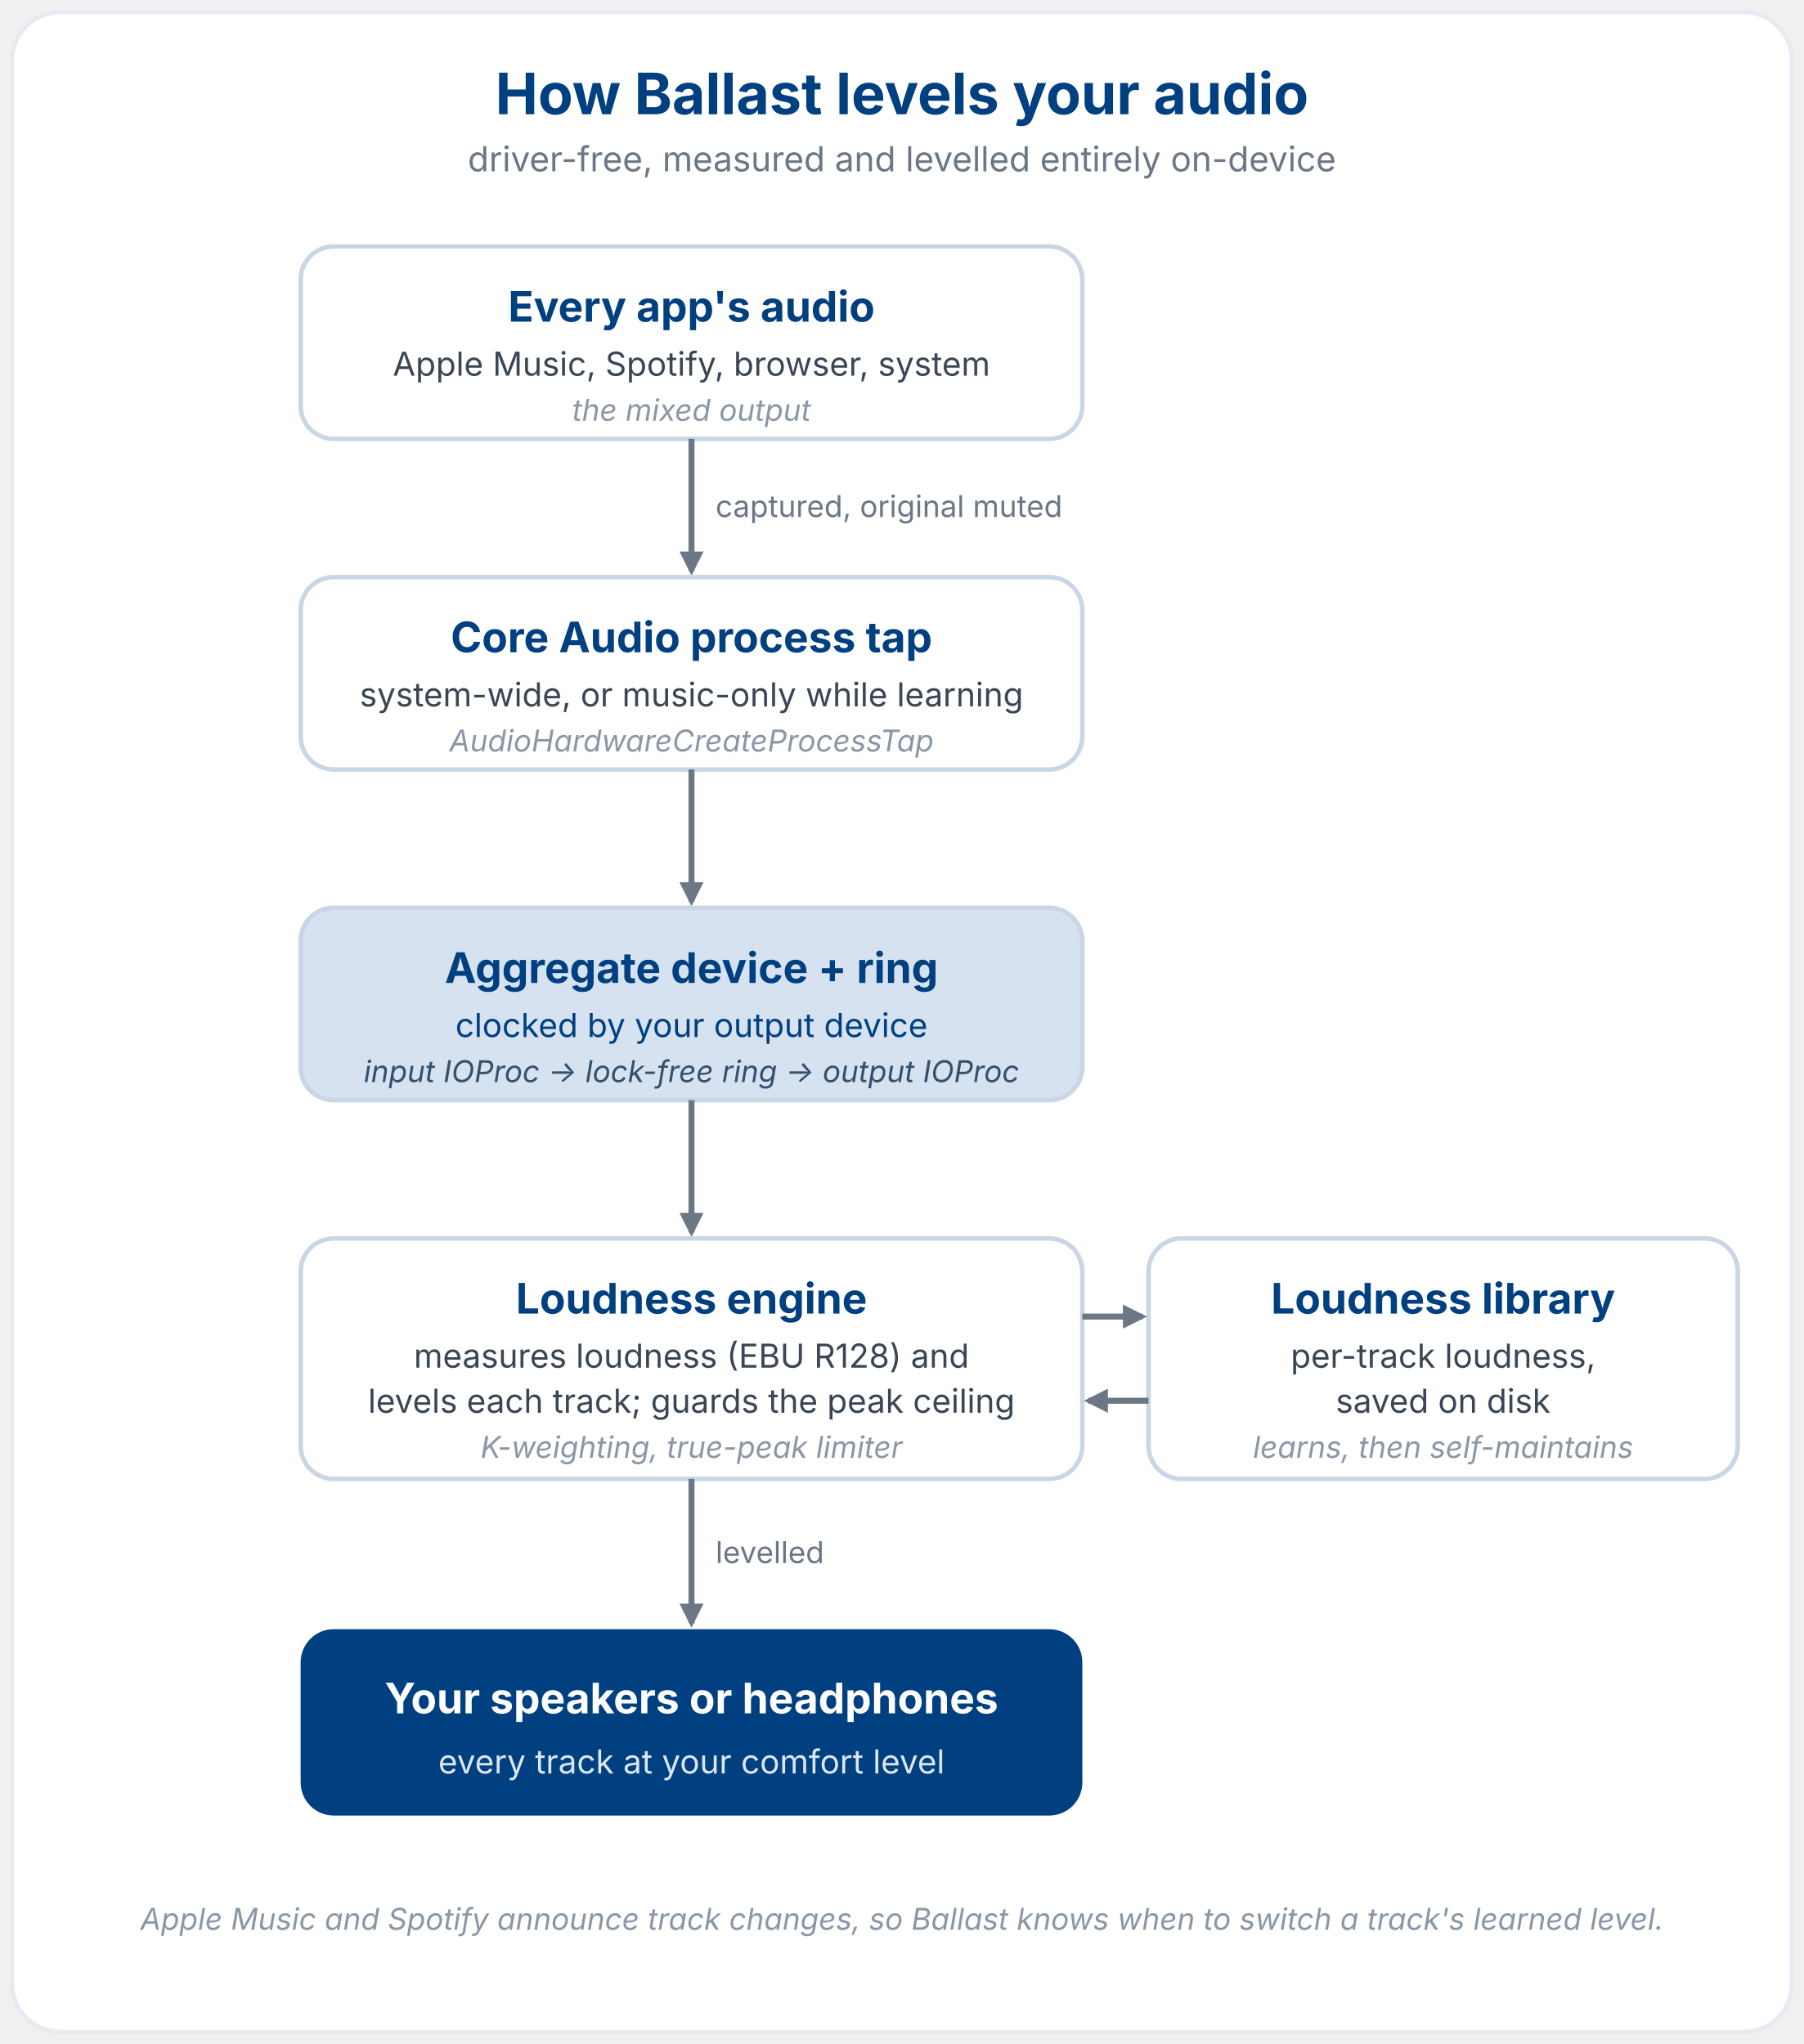
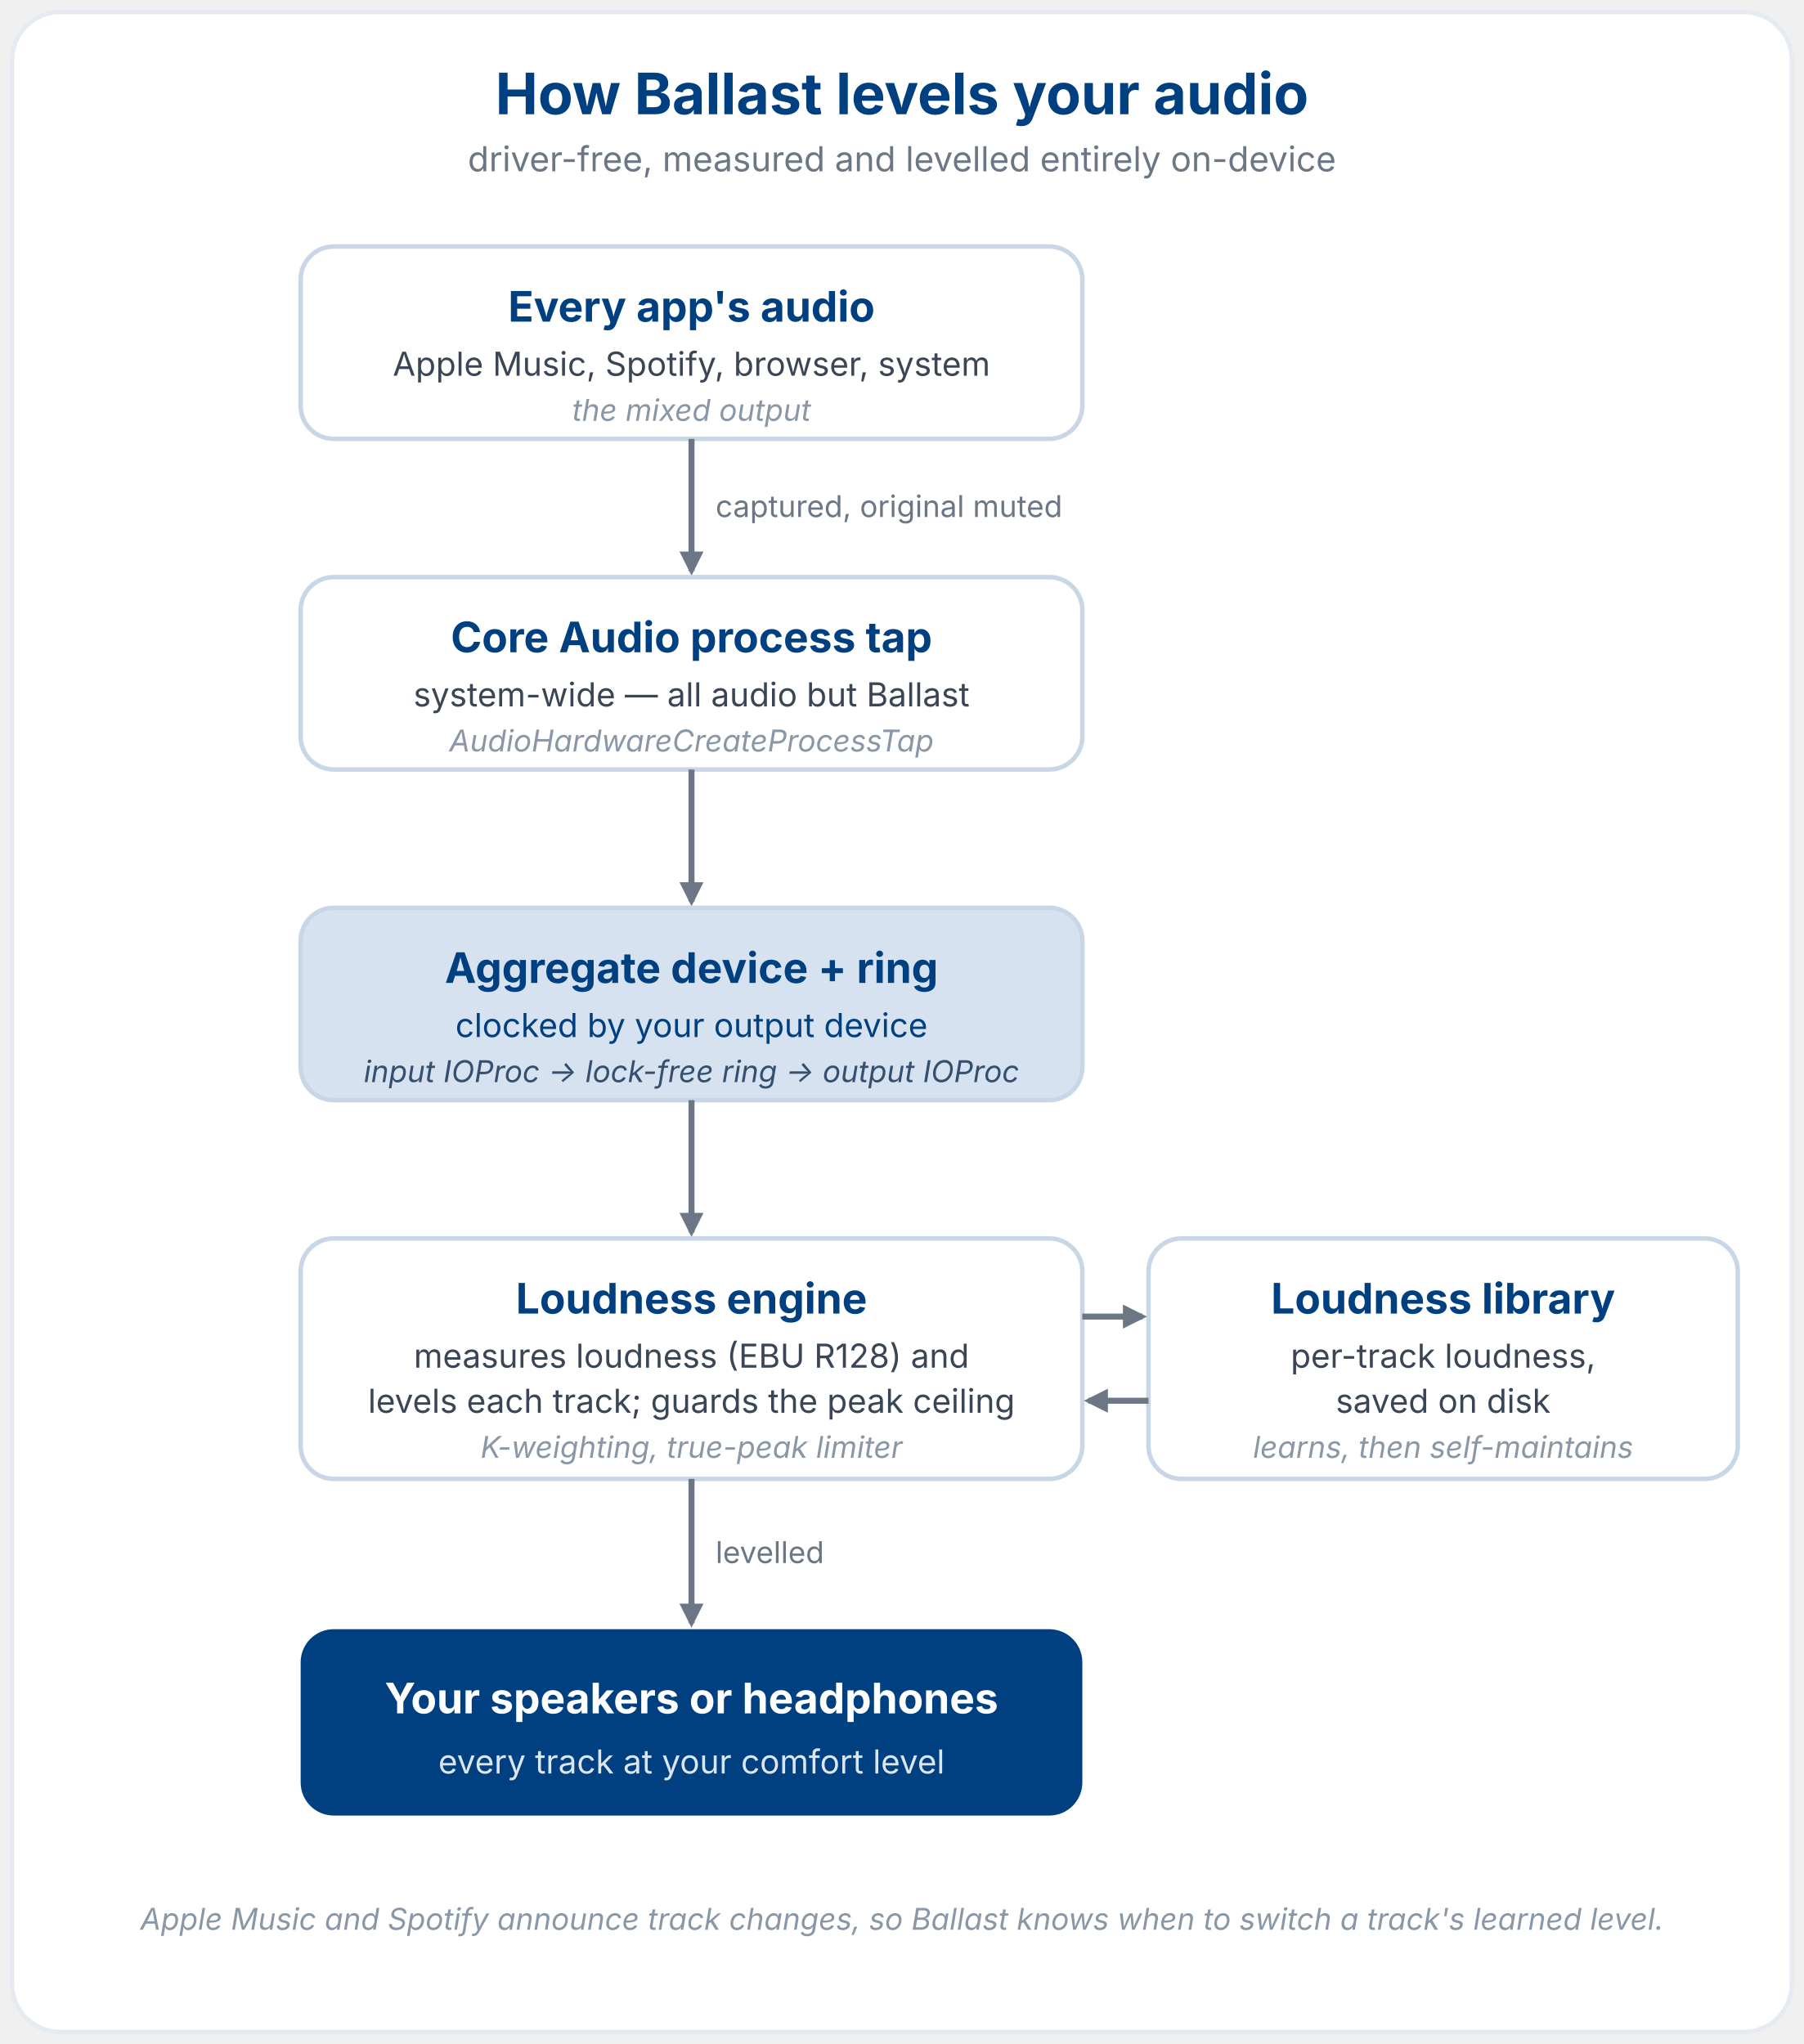
- <svg xmlns="http://www.w3.org/2000/svg" viewBox="0 0 600 680" role="img" aria-label="How Ballast levels audio: every app's audio is captured by a Core Audio process tap that mutes the original path — system-wide, or just the music app while learning a new track so system sounds can't pollute the measurement — buffered through an aggregate device and lock-free ring clocked by the output device, then measured and levelled per track by the loudness engine, which learns each track into an on-disk library and self-maintains it, before playing to your speakers or headphones.">
+ <svg xmlns="http://www.w3.org/2000/svg" viewBox="0 0 600 680" role="img" aria-label="How Ballast levels audio: every app's audio is captured by a single system-wide Core Audio process tap that mutes the original path, buffered through an aggregate device and lock-free ring clocked by the output device, then measured and levelled per track by the loudness engine, which learns each track into an on-disk library and self-maintains it, before playing to your speakers or headphones.">
  <style>
    text { font-family: system-ui, -apple-system, sans-serif; }
    .h { fill: #004080; font-weight: 700; font-size: 14px; }
    .b { fill: #3a4655; font-size: 11px; }
    .t { fill: #8a97a6; font-size: 10px; font-style: italic; }
    .title { fill: #004080; font-weight: 700; font-size: 19px; }
    .sub { fill: #6b7785; font-size: 11.5px; }
    .lab { fill: #6b7785; font-size: 10px; }
    .box { fill: #ffffff; stroke: #c9d6e5; stroke-width: 1.5; }
    .arrow { stroke: #6b7785; stroke-width: 2; fill: none; }
  </style>
  <defs>
    <marker id="a" markerWidth="9" markerHeight="9" refX="6.5" refY="4" orient="auto" markerUnits="userSpaceOnUse">
      <path d="M0,0 L8,4 L0,8 z" fill="#6b7785" />
    </marker>
  </defs>
  <rect x="4" y="4" width="592" height="672" rx="16" fill="#ffffff" stroke="#e6ebf1" stroke-width="1.5" />
  <text x="300" y="38" text-anchor="middle" class="title">How Ballast levels your audio</text>
  <text x="300" y="57" text-anchor="middle" class="sub">driver-free, measured and levelled entirely on-device</text>
  <rect x="100" y="82" width="260" height="64" rx="11" class="box" />
  <text x="230" y="107" text-anchor="middle" class="h">Every app's audio</text>
  <text x="230" y="125" text-anchor="middle" class="b">Apple Music, Spotify, browser, system</text>
  <text x="230" y="140" text-anchor="middle" class="t">the mixed output</text>
  <line x1="230" y1="146" x2="230" y2="190" class="arrow" marker-end="url(#a)" />
  <text x="238" y="172" class="lab">captured, original muted</text>
  <rect x="100" y="192" width="260" height="64" rx="11" class="box" />
  <text x="230" y="217" text-anchor="middle" class="h">Core Audio process tap</text>
-   <text x="230" y="235" text-anchor="middle" class="b">system-wide, or music-only while learning</text>
+   <text x="230" y="235" text-anchor="middle" class="b">system-wide — all audio but Ballast</text>
  <text x="230" y="250" text-anchor="middle" class="t">AudioHardwareCreateProcessTap</text>
  <line x1="230" y1="256" x2="230" y2="300" class="arrow" marker-end="url(#a)" />
  <rect x="100" y="302" width="260" height="64" rx="11" fill="#d6e2f0" stroke="#c9d6e5" stroke-width="1.5" />
  <text x="230" y="327" text-anchor="middle" class="h">Aggregate device + ring</text>
  <text x="230" y="345" text-anchor="middle" style="fill:#004080;font-size:11px">clocked by your output device</text>
  <text x="230" y="360" text-anchor="middle" style="fill:#35506e;font-size:10px;font-style:italic">input IOProc -&gt; lock-free ring -&gt; output IOProc</text>
  <line x1="230" y1="366" x2="230" y2="410" class="arrow" marker-end="url(#a)" />
  <rect x="100" y="412" width="260" height="80" rx="11" class="box" />
  <text x="230" y="437" text-anchor="middle" class="h">Loudness engine</text>
  <text x="230" y="455" text-anchor="middle" class="b">measures loudness (EBU R128) and</text>
  <text x="230" y="470" text-anchor="middle" class="b">levels each track; guards the peak ceiling</text>
  <text x="230" y="485" text-anchor="middle" class="t">K-weighting, true-peak limiter</text>
  <rect x="382" y="412" width="196" height="80" rx="11" class="box" />
  <text x="480" y="437" text-anchor="middle" class="h">Loudness library</text>
  <text x="480" y="455" text-anchor="middle" class="b">per-track loudness,</text>
  <text x="480" y="470" text-anchor="middle" class="b">saved on disk</text>
  <text x="480" y="485" text-anchor="middle" class="t">learns, then self-maintains</text>
  <line x1="360" y1="438" x2="380" y2="438" class="arrow" marker-end="url(#a)" />
  <line x1="382" y1="466" x2="362" y2="466" class="arrow" marker-end="url(#a)" />
  <line x1="230" y1="492" x2="230" y2="540" class="arrow" marker-end="url(#a)" />
  <text x="238" y="520" class="lab">levelled</text>
  <rect x="100" y="542" width="260" height="62" rx="11" fill="#004080" />
  <text x="230" y="570" text-anchor="middle" style="fill:#ffffff;font-weight:700;font-size:14px">Your speakers or headphones</text>
  <text x="230" y="590" text-anchor="middle" style="fill:#dce6f2;font-size:11px">every track at your comfort level</text>
  <text x="300" y="642" text-anchor="middle" class="t">Apple Music and Spotify announce track changes, so Ballast knows when to switch a track's learned level.</text>
</svg>
